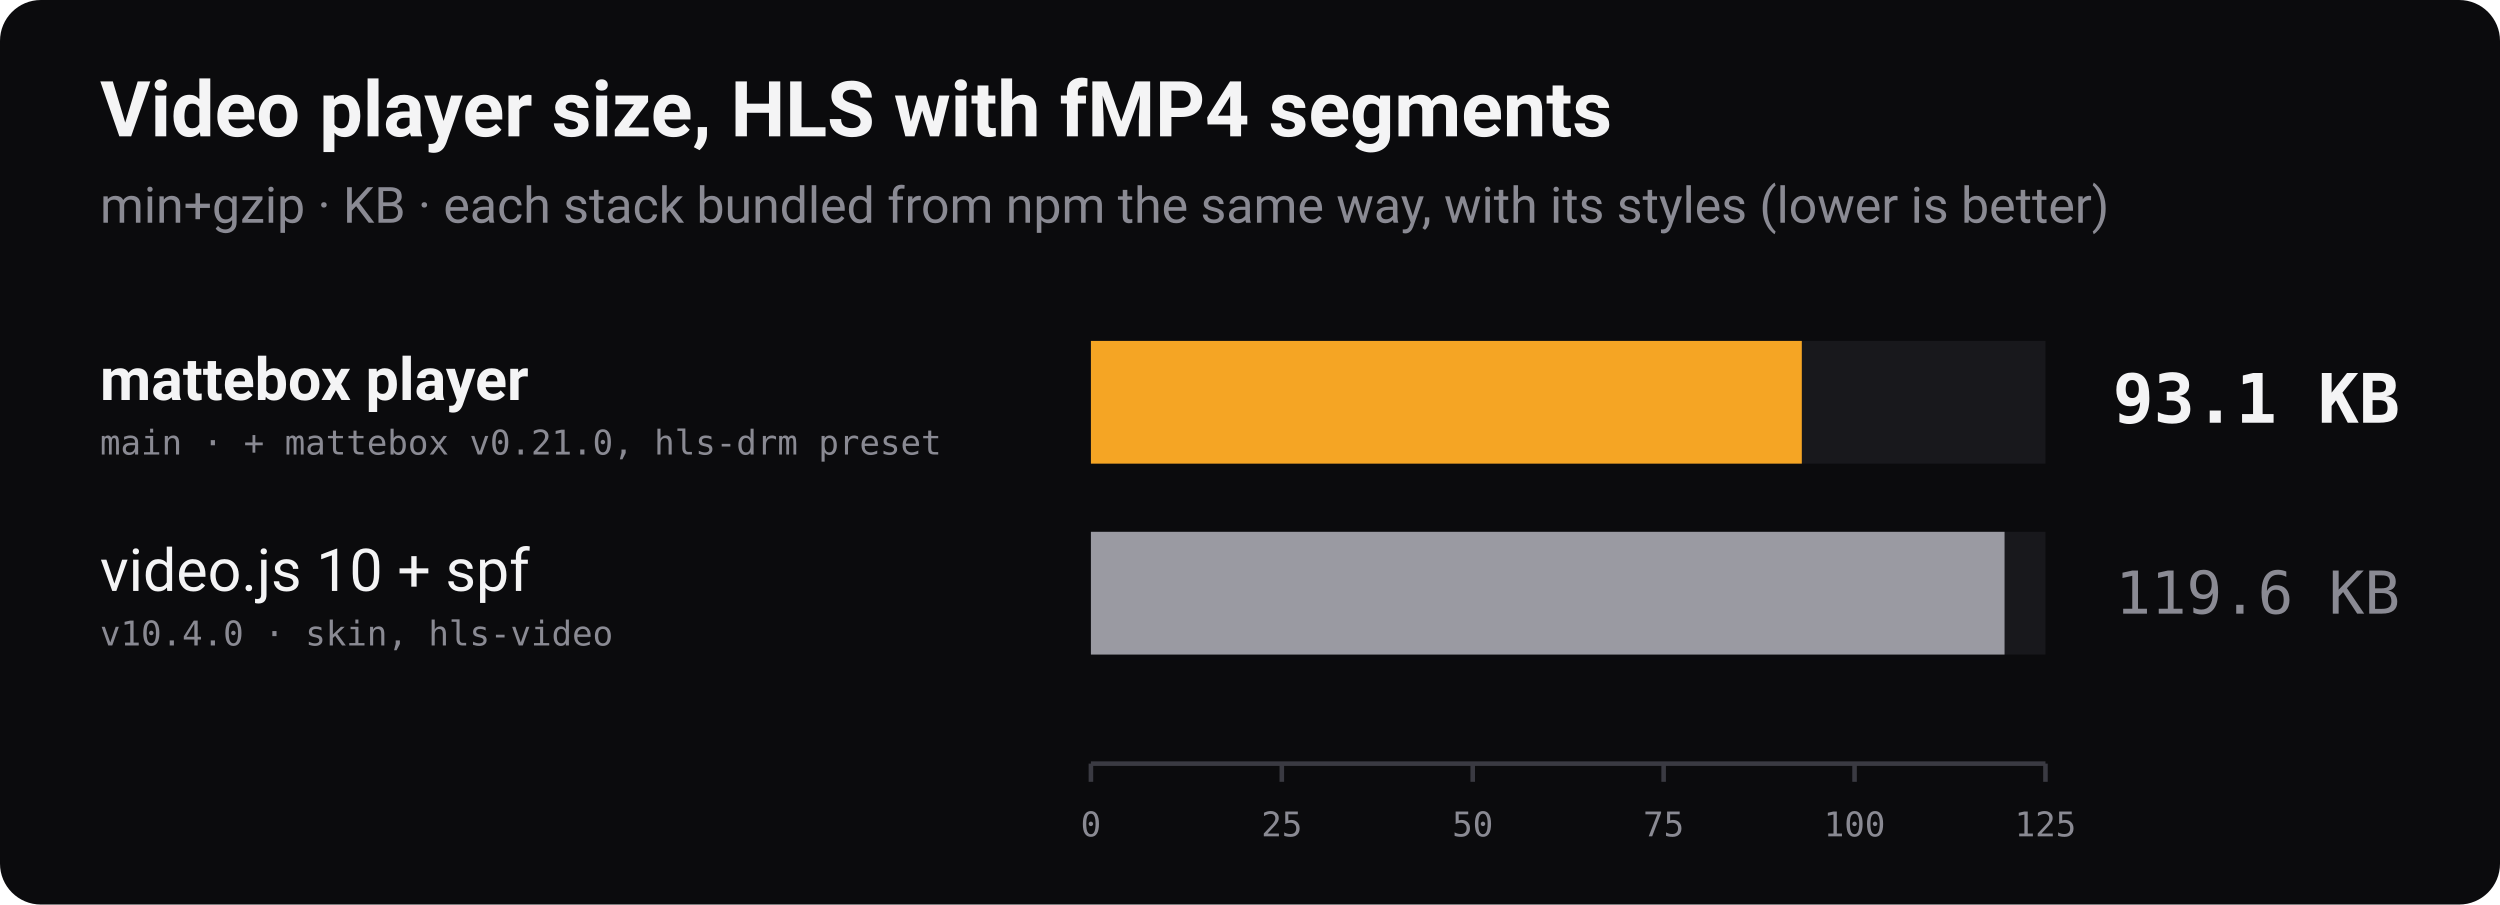
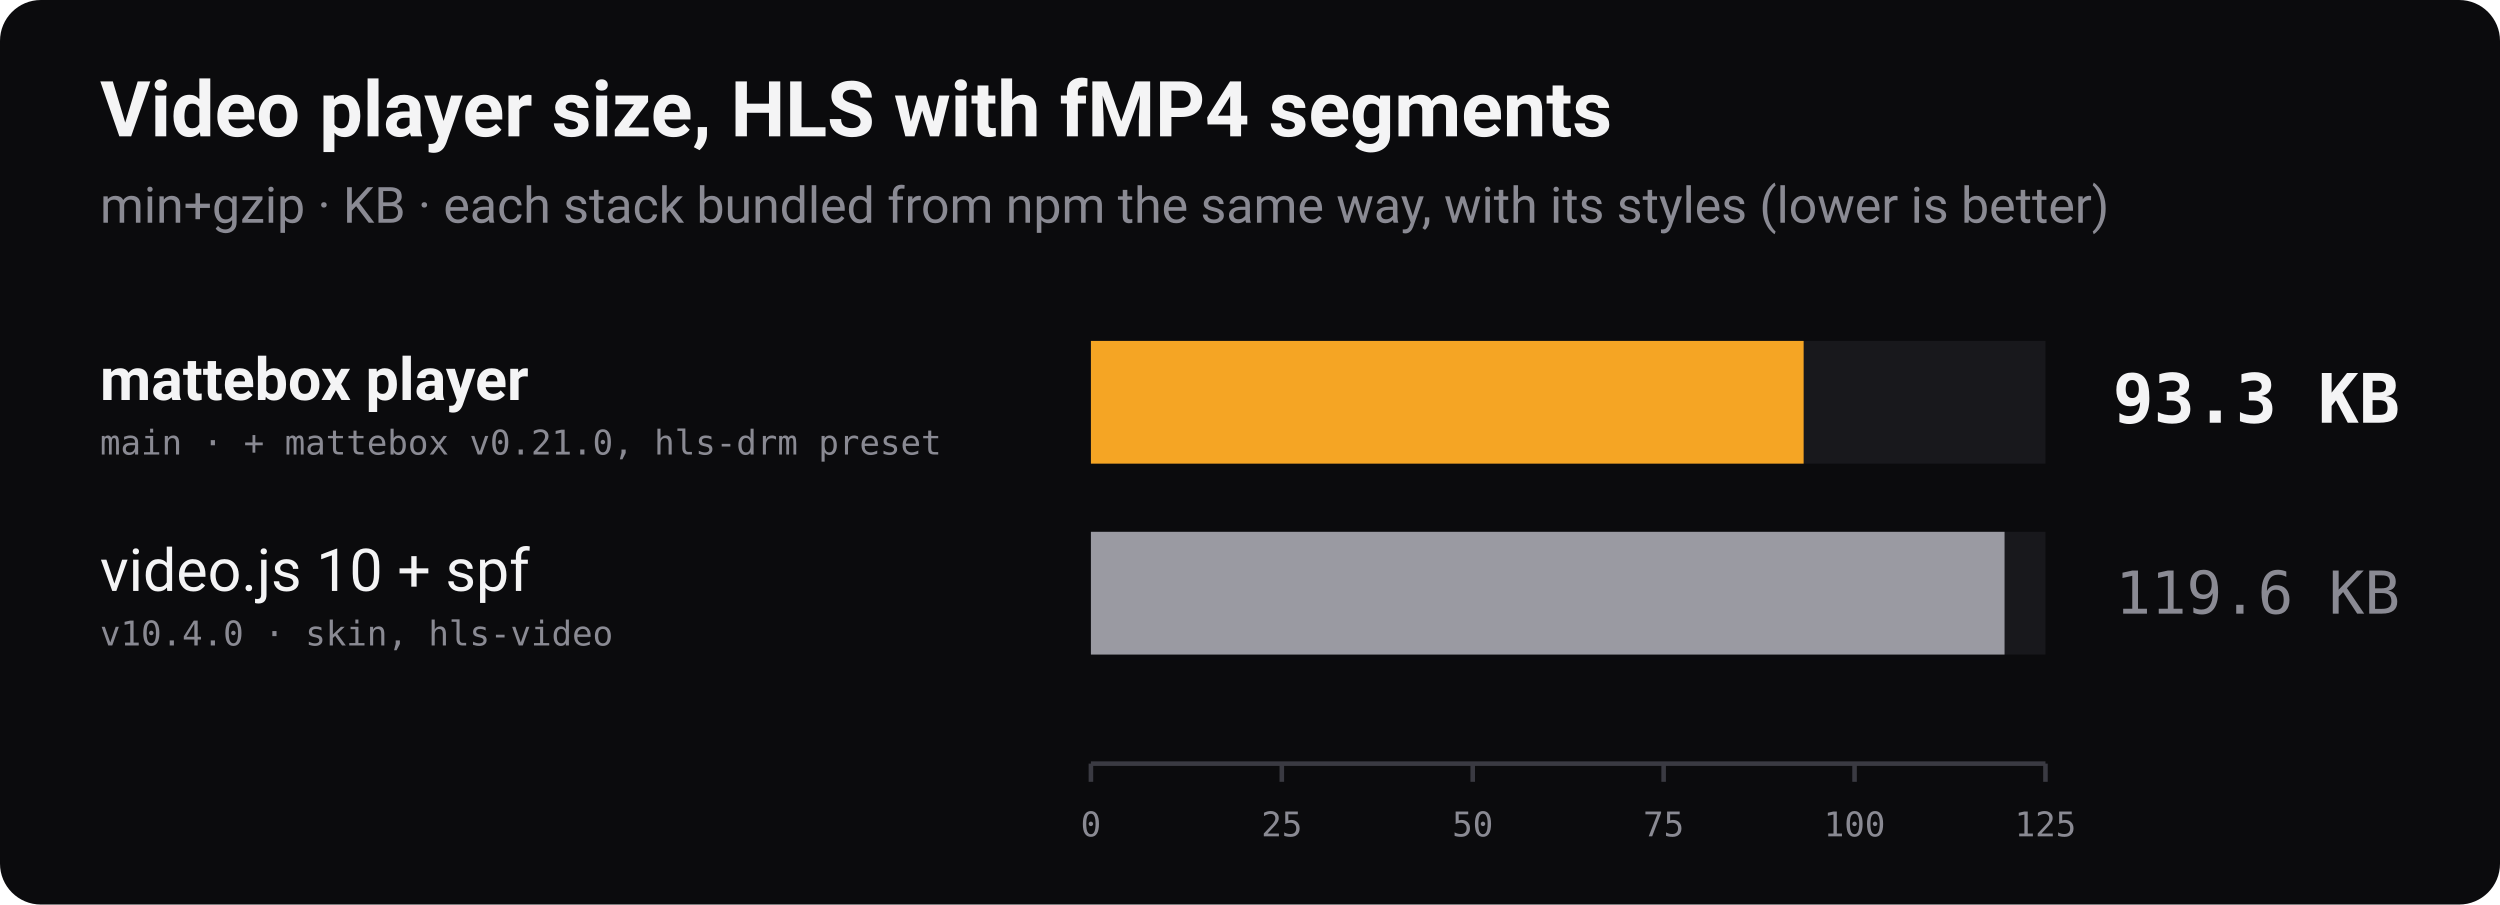
<svg xmlns="http://www.w3.org/2000/svg" width="1100" height="398" viewBox="0 0 1100 398" role="img" aria-label="Bundle size of video players with HLS playback of fMP4 segments, min+gzip, lower is better">
  <rect width="1100" height="398" rx="18" fill="#0b0b0d" />
  <text x="44" y="60" font-family="-apple-system, 'Segoe UI', Roboto, Helvetica, Arial, sans-serif" font-size="34" font-weight="700" fill="#f4f4f5">Video player size, HLS with fMP4 segments</text>
  <text x="44" y="98" font-family="-apple-system, 'Segoe UI', Roboto, Helvetica, Arial, sans-serif" font-size="22" fill="#8a8a93">min+gzip · KB · each stack bundled from npm the same way, with its styles (lower is better)</text>
  <text x="44" y="176" font-family="-apple-system, 'Segoe UI', Roboto, Helvetica, Arial, sans-serif" font-size="26" font-weight="700" fill="#f4f4f5">mattebox player</text>
  <text x="44" y="200" font-family="ui-monospace, 'SF Mono', Menlo, Consolas, monospace" font-size="15" fill="#8a8a93">main · + mattebox v0.21.0, hls-drm preset</text>
  <rect x="480" y="150" width="420" height="54" fill="#18181c" />
-   <rect x="480" y="150" width="312.8" height="54" fill="#f5a524" />
-   <text x="1056" y="186" text-anchor="end" font-family="ui-monospace, 'SF Mono', Menlo, Consolas, monospace" font-size="30" font-weight="700" fill="#f4f4f5">93.1 KB</text>
+   <rect x="480" y="150" width="313.6" height="54" fill="#f5a524" />
+   <text x="1056" y="186" text-anchor="end" font-family="ui-monospace, 'SF Mono', Menlo, Consolas, monospace" font-size="30" font-weight="700" fill="#f4f4f5">93.3 KB</text>
  <text x="44" y="260" font-family="-apple-system, 'Segoe UI', Roboto, Helvetica, Arial, sans-serif" font-size="26" font-weight="400" fill="#f4f4f5">video.js 10 + spf</text>
  <text x="44" y="284" font-family="ui-monospace, 'SF Mono', Menlo, Consolas, monospace" font-size="15" fill="#8a8a93">v10.4.0 · skin, hls-video</text>
  <rect x="480" y="234" width="420" height="54" fill="#18181c" />
  <rect x="480" y="234" width="402.0" height="54" fill="#9a9aa2" />
  <text x="1056" y="270" text-anchor="end" font-family="ui-monospace, 'SF Mono', Menlo, Consolas, monospace" font-size="26" font-weight="400" fill="#8a8a93">119.6 KB</text>
  <line x1="480" y1="336" x2="900" y2="336" stroke="#3a3a42" stroke-width="2" />
  <line x1="480.0" y1="336" x2="480.0" y2="344" stroke="#3a3a42" stroke-width="2" />
  <text x="480.0" y="368" text-anchor="middle" font-family="ui-monospace, 'SF Mono', Menlo, Consolas, monospace" font-size="15" fill="#8a8a93">0</text>
  <line x1="564.0" y1="336" x2="564.0" y2="344" stroke="#3a3a42" stroke-width="2" />
  <text x="564.0" y="368" text-anchor="middle" font-family="ui-monospace, 'SF Mono', Menlo, Consolas, monospace" font-size="15" fill="#8a8a93">25</text>
  <line x1="648.0" y1="336" x2="648.0" y2="344" stroke="#3a3a42" stroke-width="2" />
  <text x="648.0" y="368" text-anchor="middle" font-family="ui-monospace, 'SF Mono', Menlo, Consolas, monospace" font-size="15" fill="#8a8a93">50</text>
  <line x1="732.0" y1="336" x2="732.0" y2="344" stroke="#3a3a42" stroke-width="2" />
  <text x="732.0" y="368" text-anchor="middle" font-family="ui-monospace, 'SF Mono', Menlo, Consolas, monospace" font-size="15" fill="#8a8a93">75</text>
  <line x1="816.0" y1="336" x2="816.0" y2="344" stroke="#3a3a42" stroke-width="2" />
  <text x="816.0" y="368" text-anchor="middle" font-family="ui-monospace, 'SF Mono', Menlo, Consolas, monospace" font-size="15" fill="#8a8a93">100</text>
  <line x1="900.0" y1="336" x2="900.0" y2="344" stroke="#3a3a42" stroke-width="2" />
  <text x="900.0" y="368" text-anchor="middle" font-family="ui-monospace, 'SF Mono', Menlo, Consolas, monospace" font-size="15" fill="#8a8a93">125</text>
</svg>
